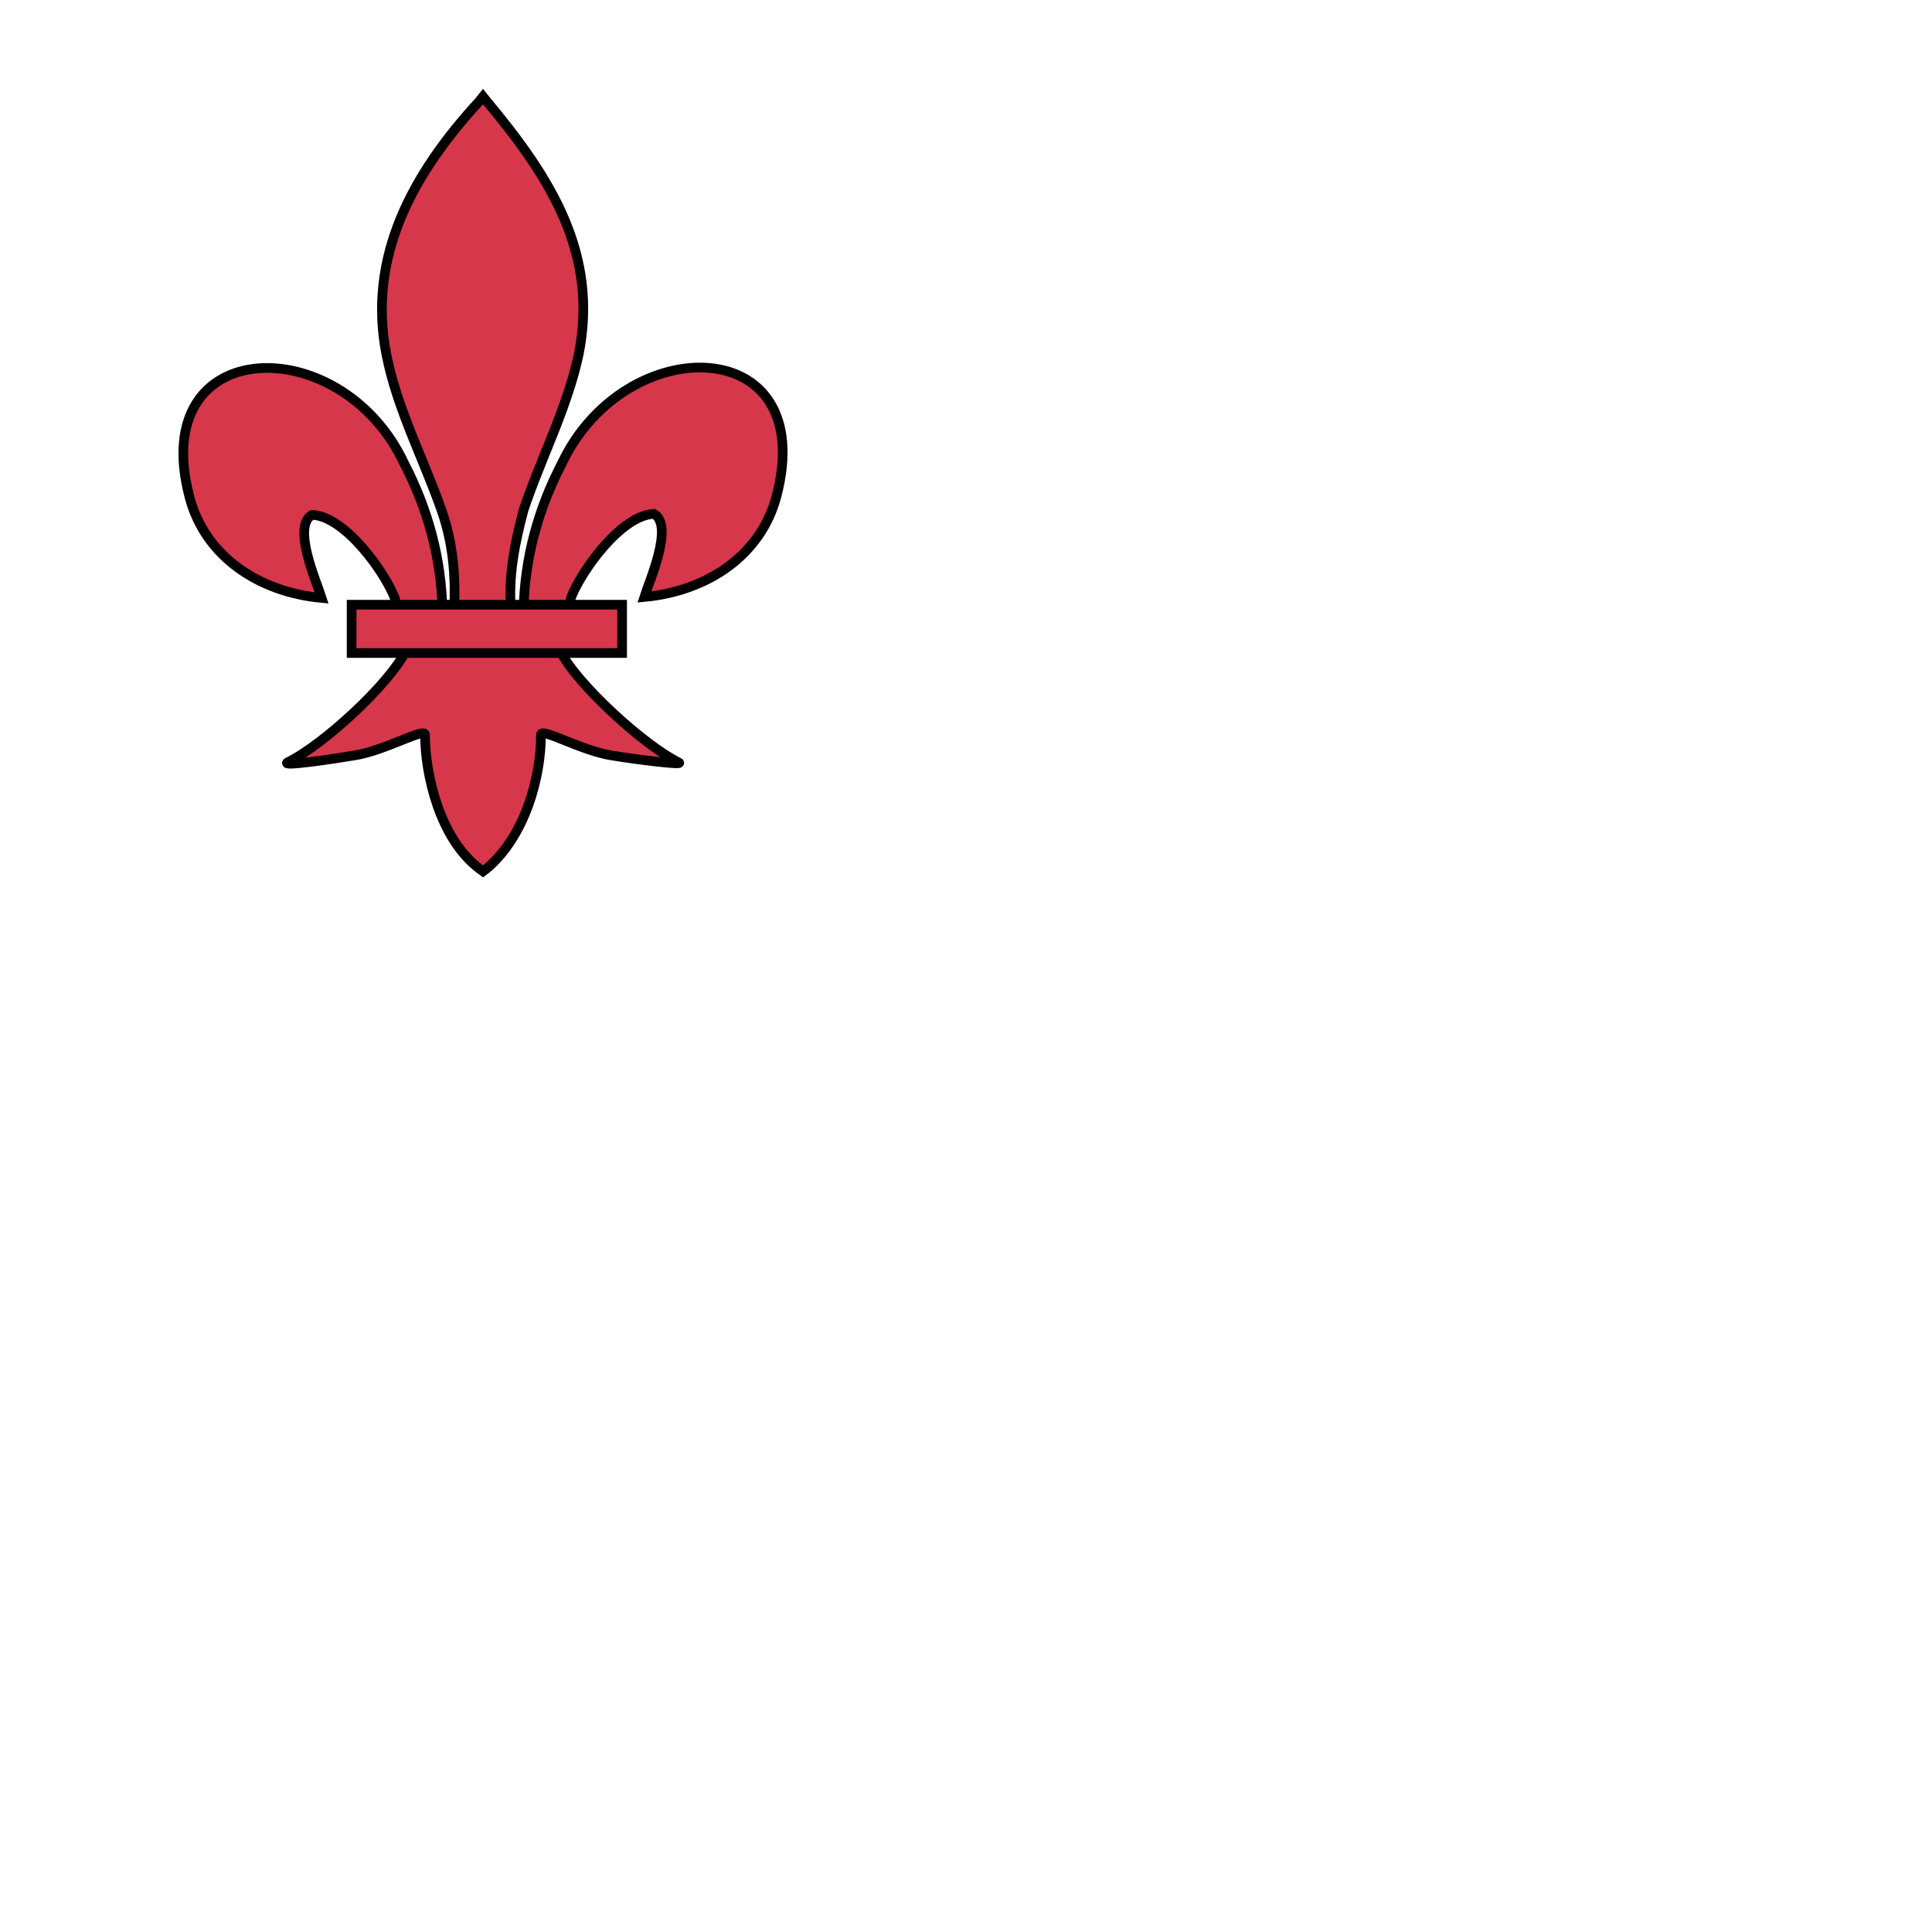
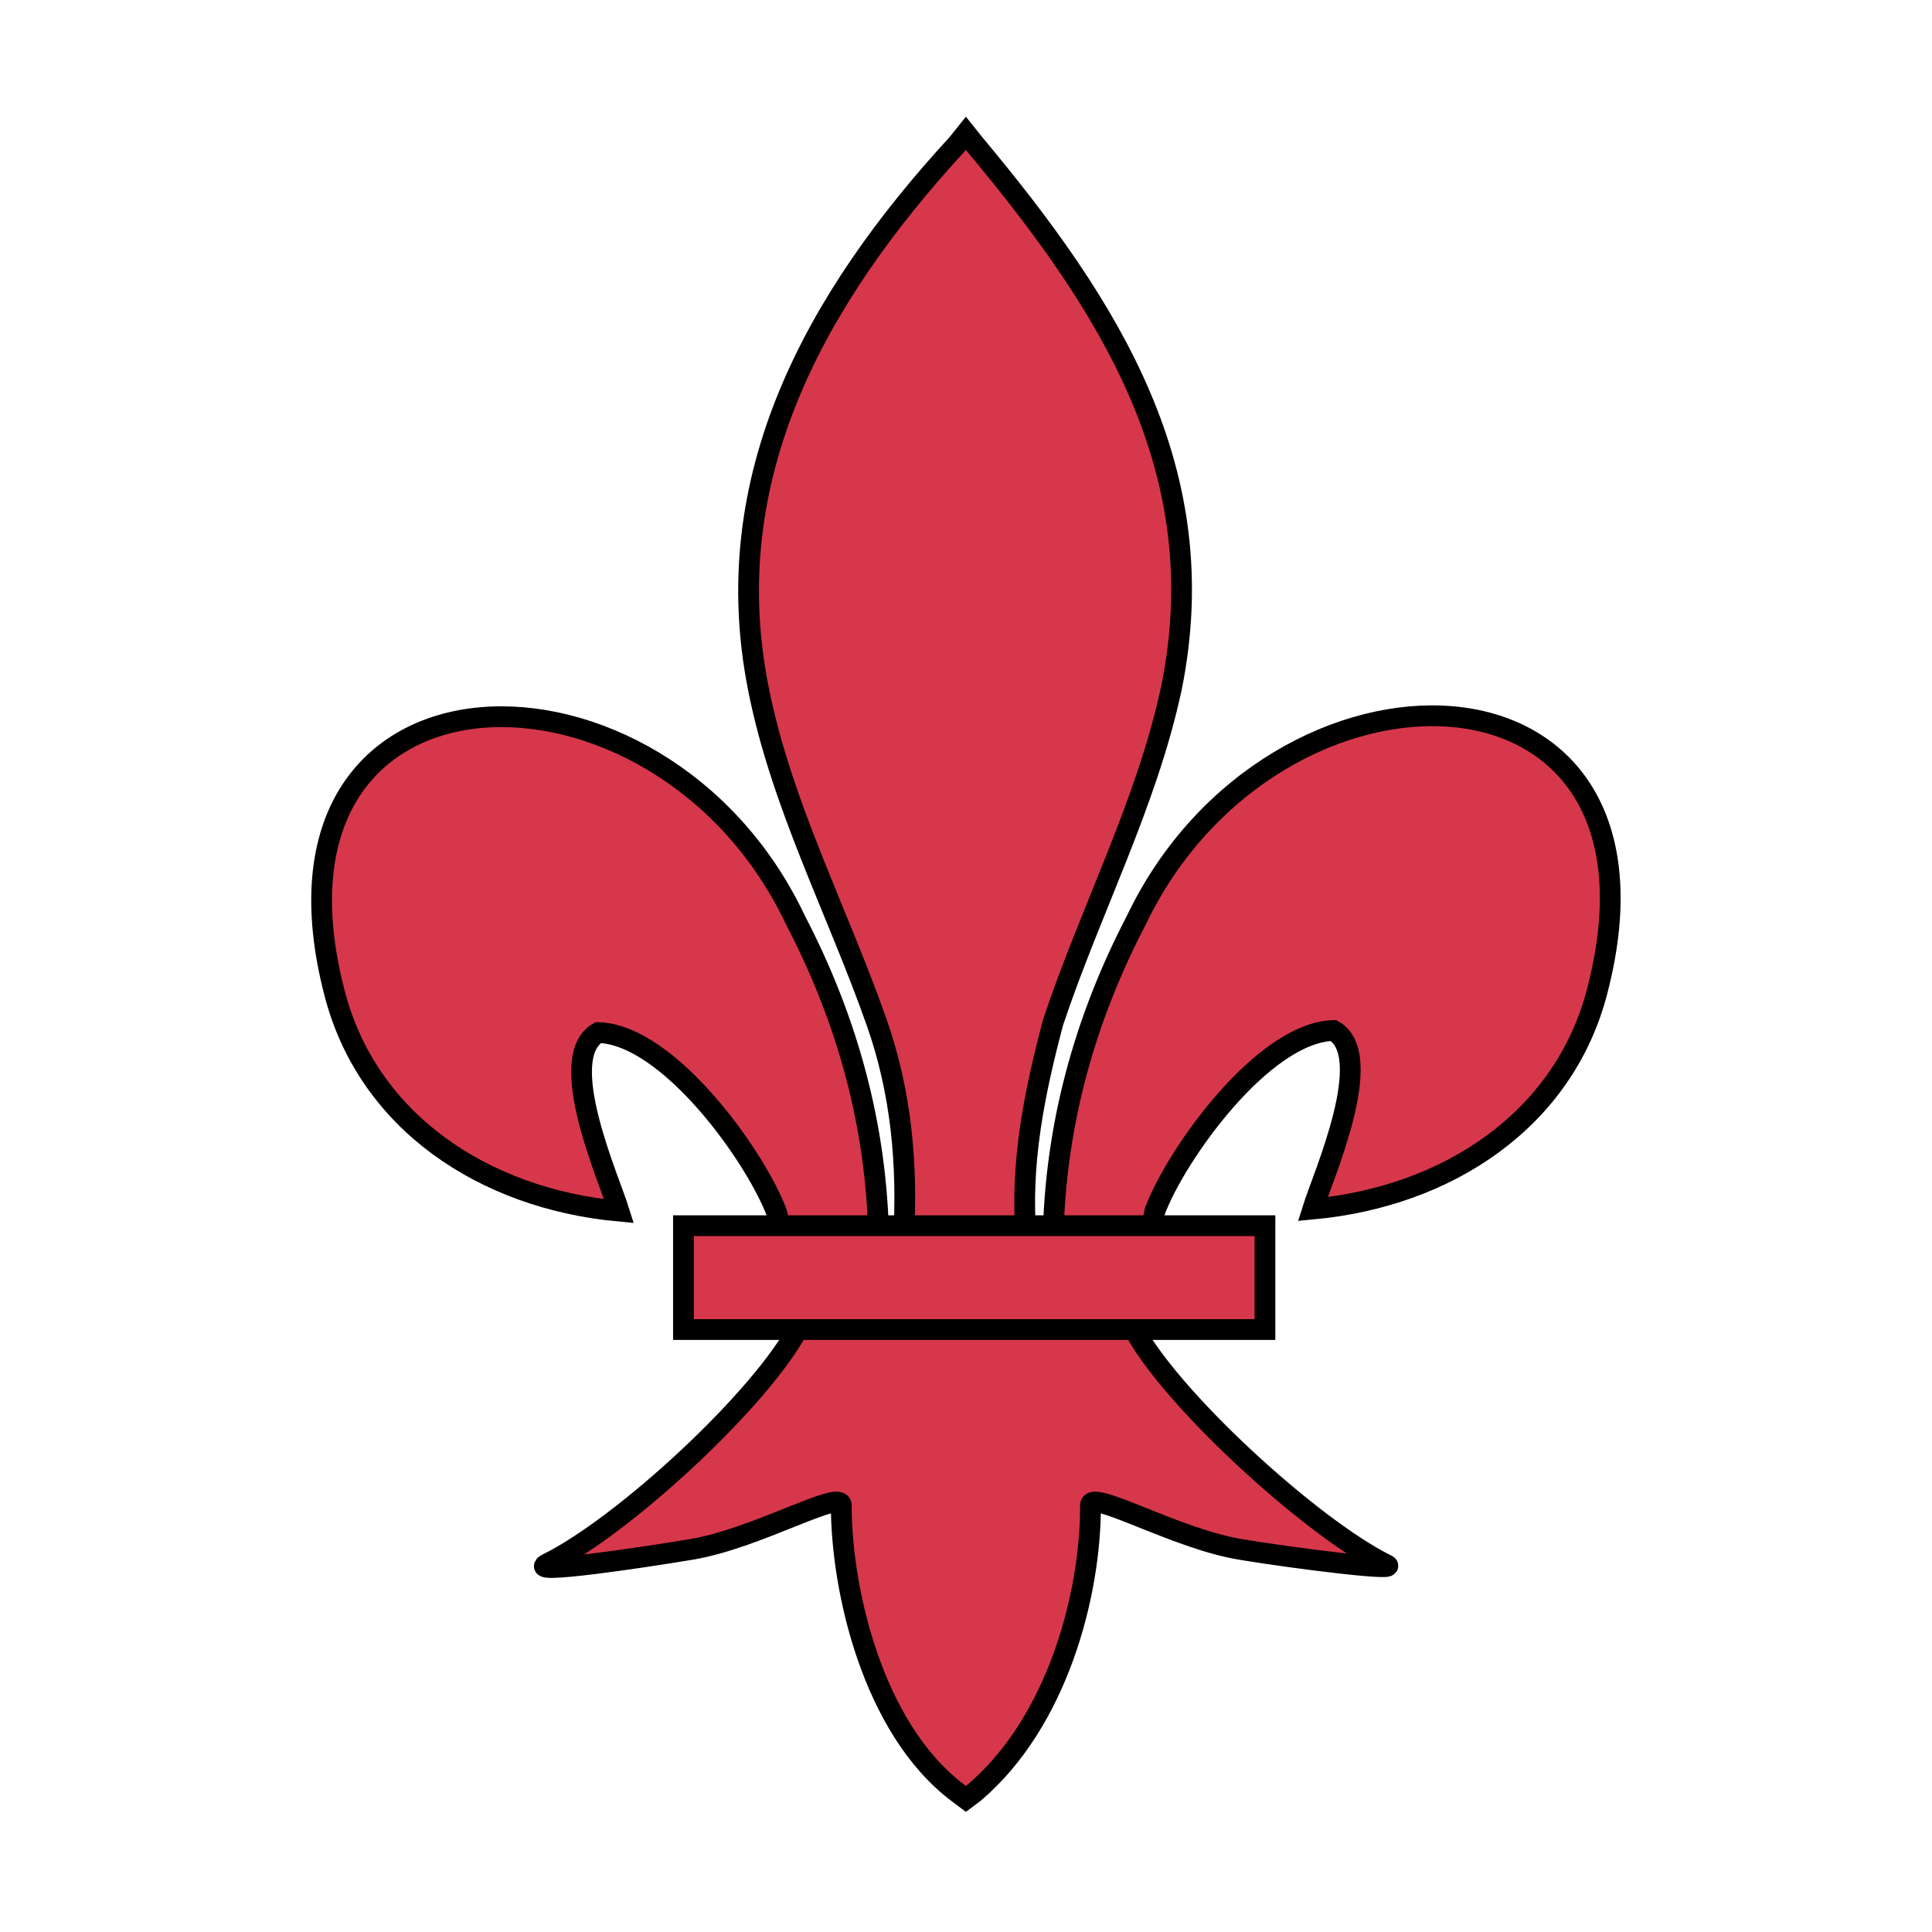
- <svg xmlns="http://www.w3.org/2000/svg" fill="#d7374a" stroke="#000" viewBox="50 50 200 200">
+ <svg xmlns="http://www.w3.org/2000/svg" fill="#d7374a" stroke="#000" viewBox="53.49 53.58 93.03 93.03">
  <g id="fleurDeLis">
    <path d="M104.2 113.2c.1-5.4 1.5-10.5 4-15.3 6.6-13.8 26.6-13.5 22.2 3.4-1.6 6.2-7.2 9.9-13.7 10.5.5-1.6 3.1-7.4 1-8.6-3.4.1-7.6 6-8.6 8.7-.1.4-.1.9-.3 1.3" />
    <path d="M95.8 113.2c-.1-5.4-1.5-10.5-4-15.3-6.5-13.8-26.6-13.4-22.2 3.5 1.6 6.2 7.2 9.9 13.7 10.5-.5-1.6-3.1-7.4-1-8.6 3.4.1 7.6 6 8.6 8.7.1.4.1.9.3 1.3" />
    <path d="M99.6 60.5C92.7 68 88 76.6 90 86.7c1.1 5.6 3.8 10.7 5.7 16.1 1.2 3.4 1.5 6.9 1.3 10.4h5.9c-.3-3.6.4-7 1.3-10.4 1.8-5.4 4.5-10.5 5.7-16.1 2.1-10.4-2.9-18.3-9.5-26.2l-.4-.5z" />
    <path d="M92 117.4c-1.7 3.4-8.5 9.7-12.2 11.5-.9.5 4.5-.3 6.9-.7 3.2-.5 7.4-3 7.3-2.1 0 4 1.5 10.7 5.6 13.8l.4.3.4-.3c4-3.4 5.6-9.5 5.6-13.8-.1-.9 4.1 1.6 7.3 2.1 2.4.4 7.9 1.1 6.9.7-3.6-1.8-10.5-8.1-12.2-11.5z" />
    <rect width="28" height="5" x="86.4" y="112.6" />
  </g>
</svg>
